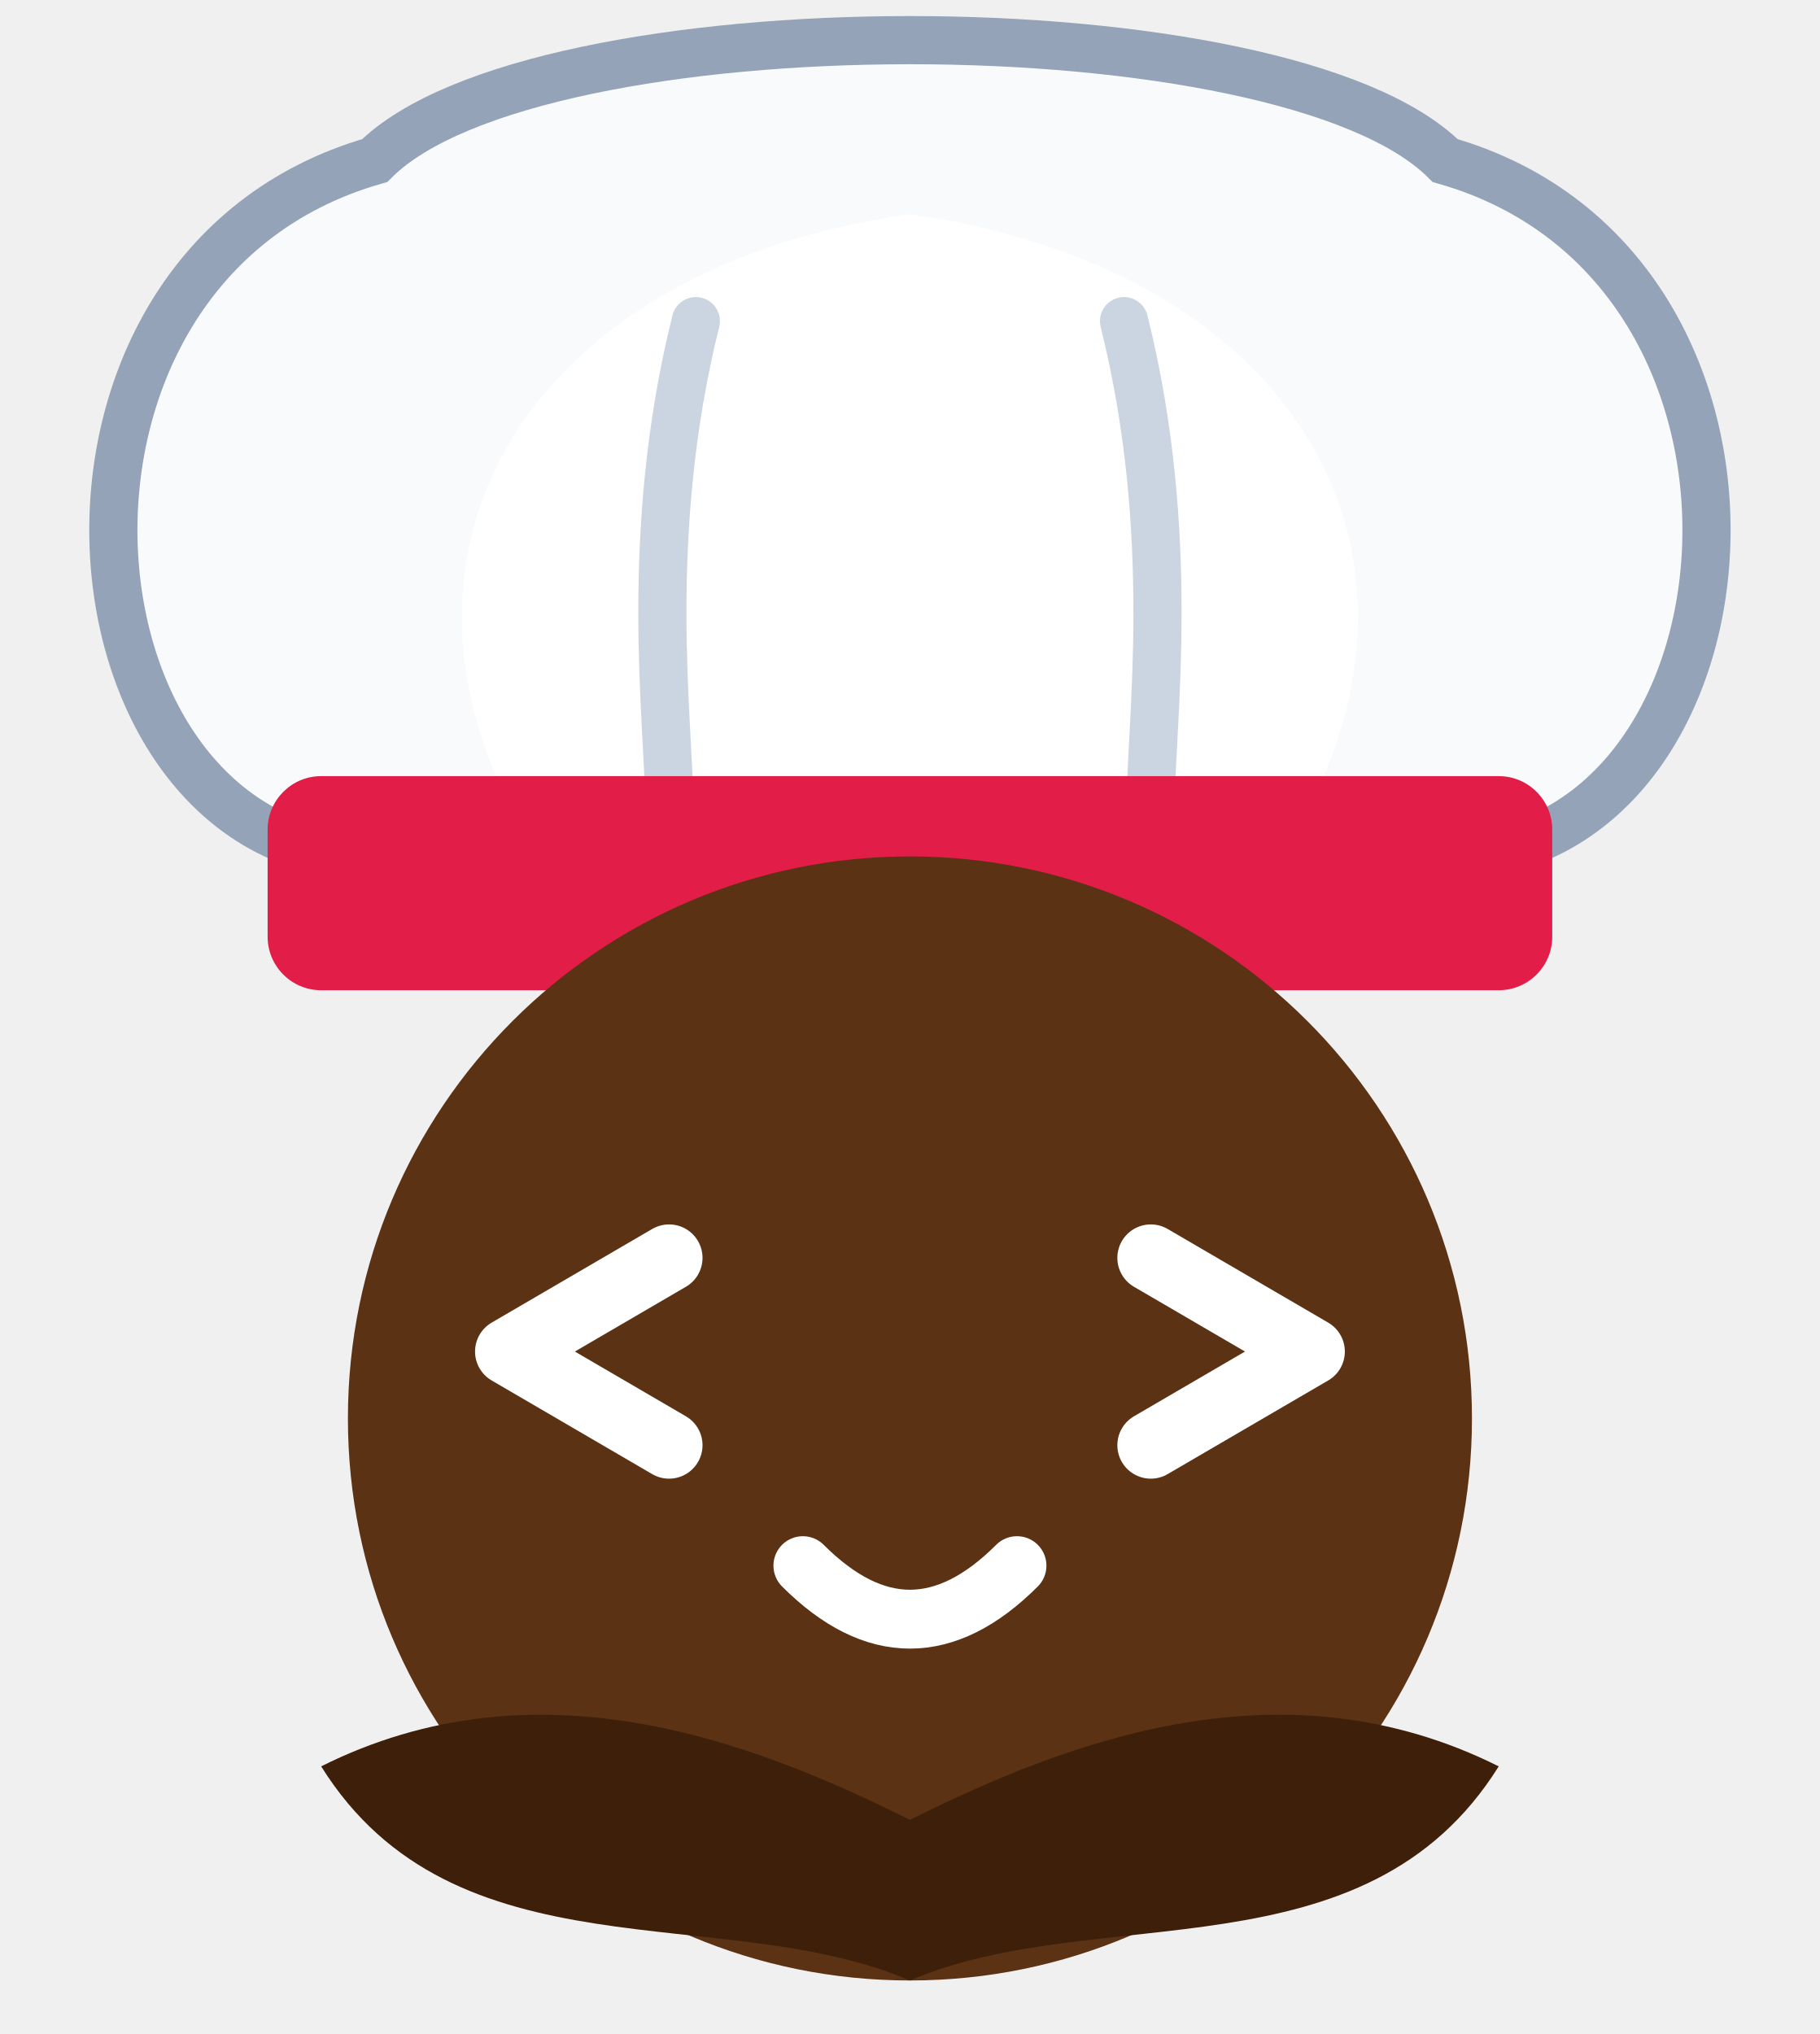
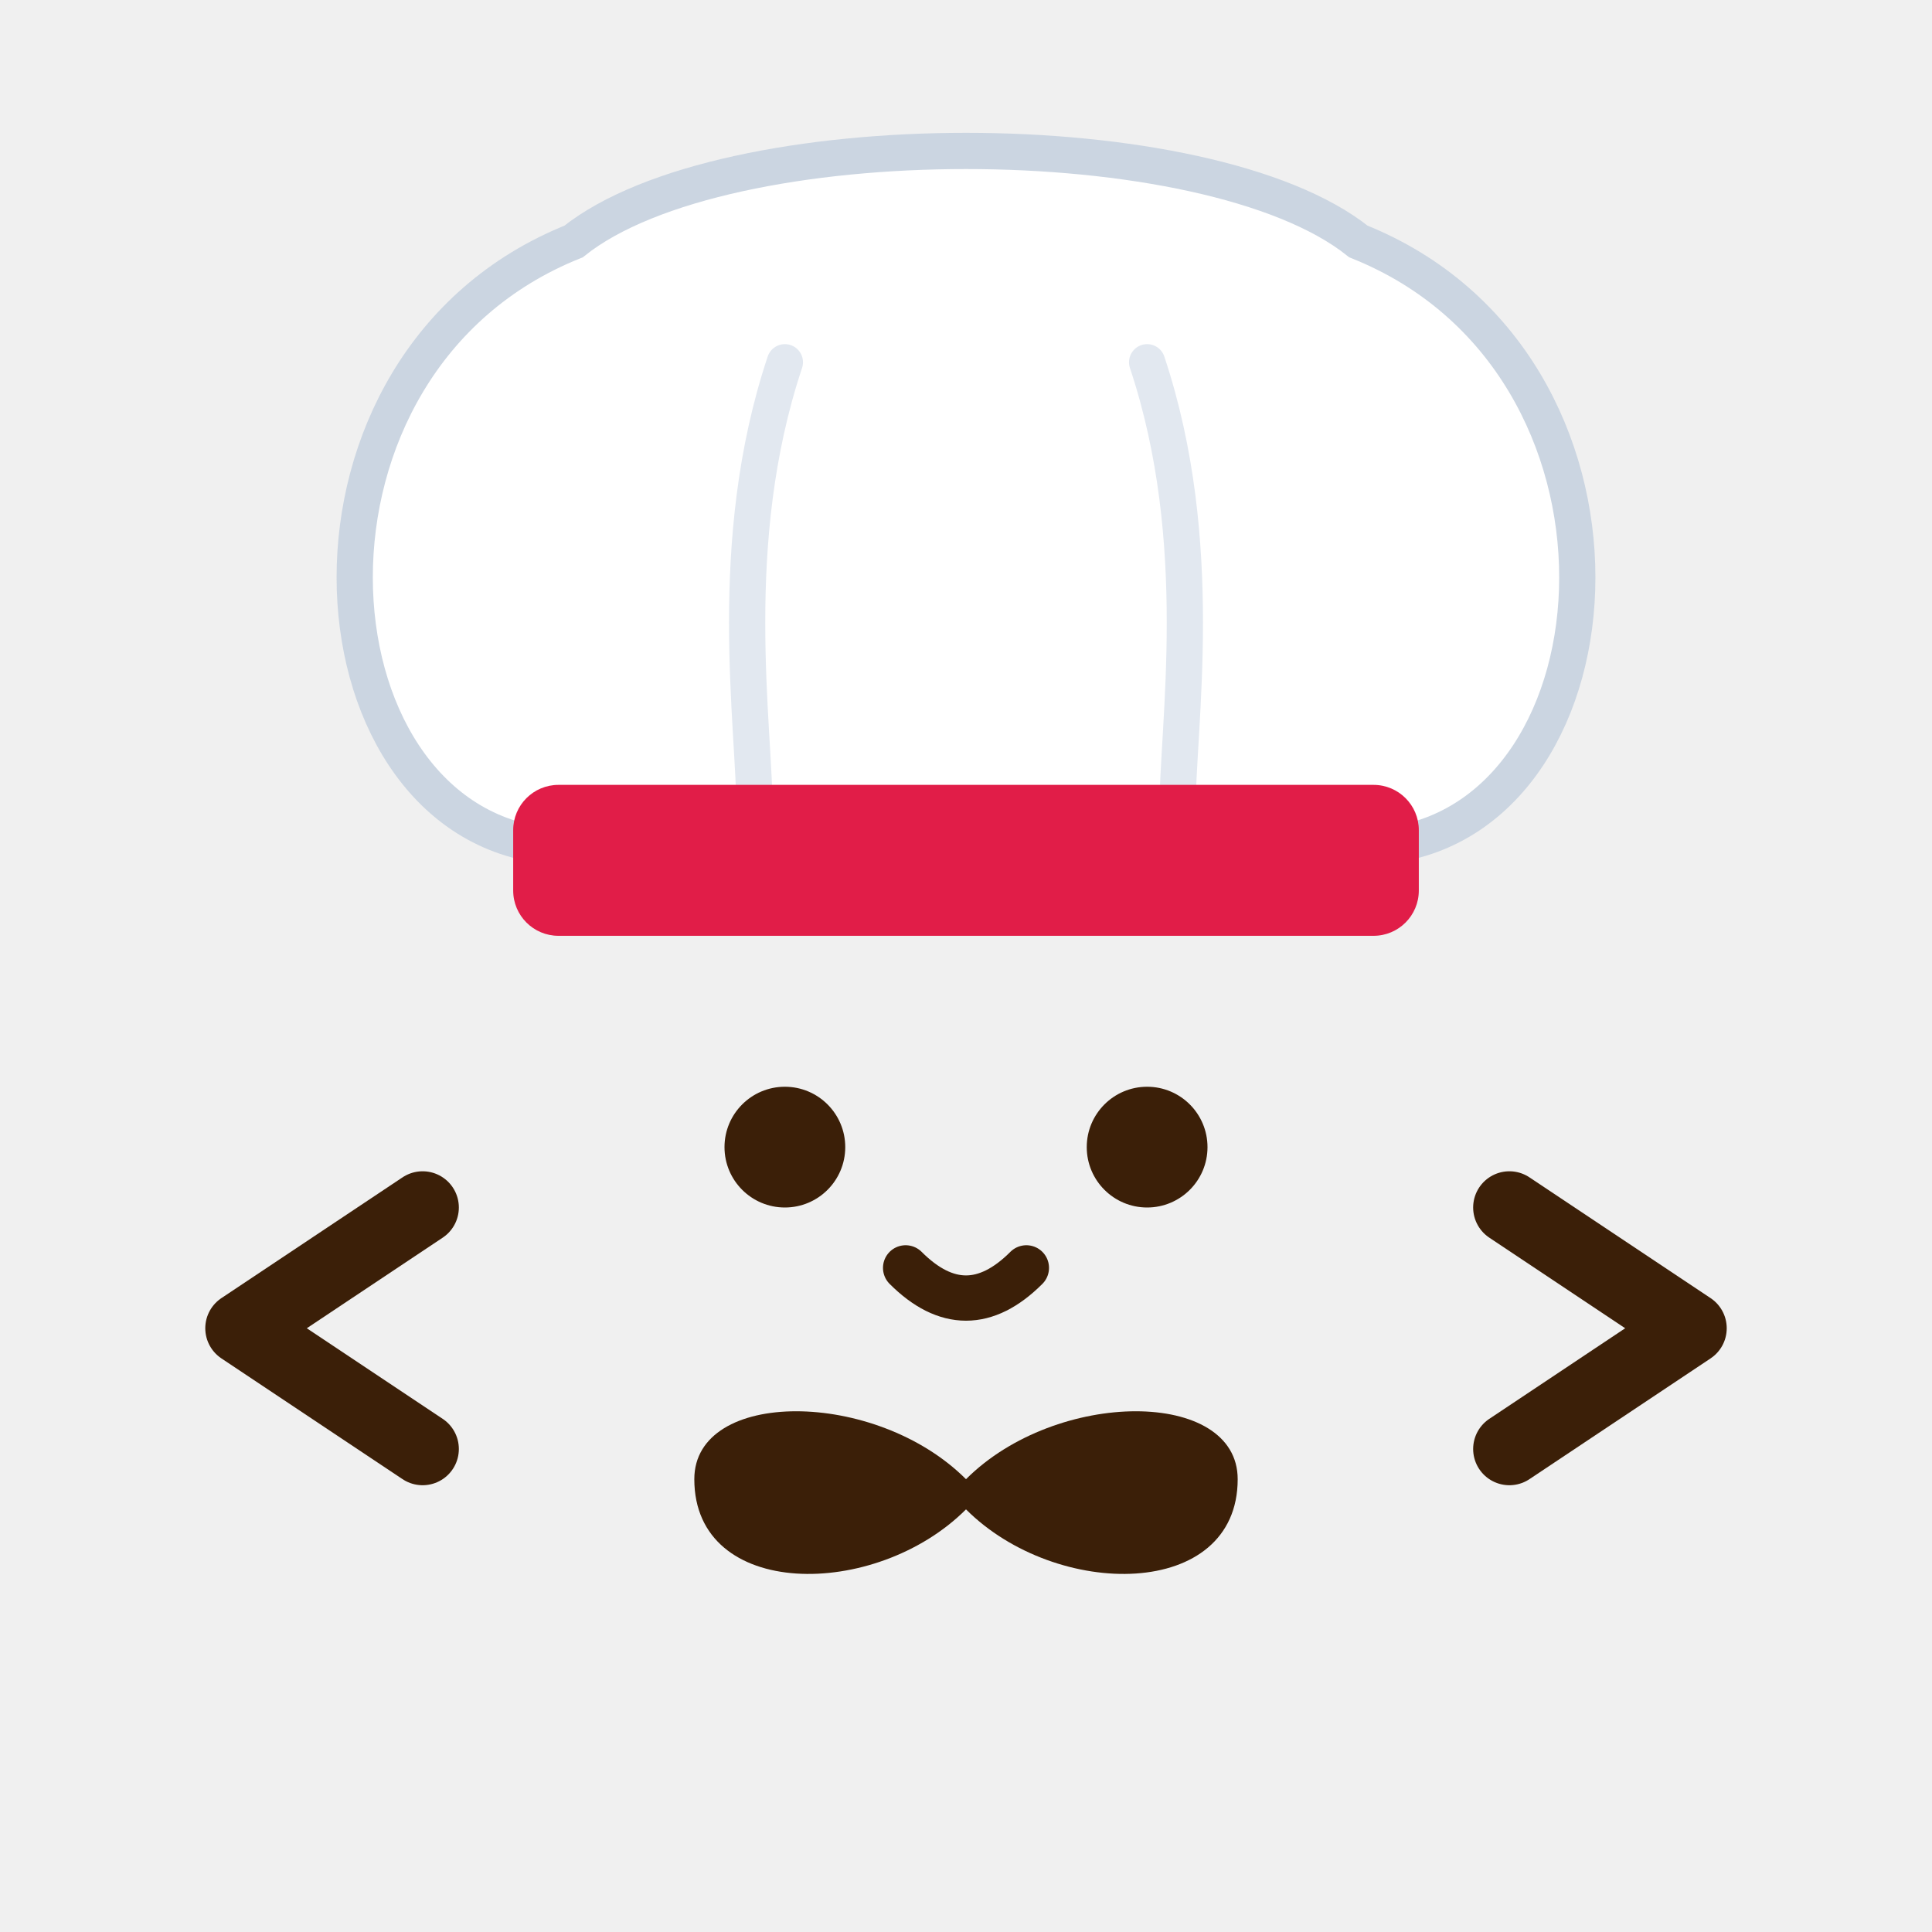
- <svg xmlns="http://www.w3.org/2000/svg" viewBox="16 6 68 76" fill="none">
-   <path d="M30 38 C18 38 16 16 30 12 C36 6 64 6 70 12 C84 16 82 38 70 38 Z" fill="#F8FAFC" stroke="#94A3B8" stroke-width="1.8" />
-   <path d="M35 36 C30 26 36 16 50 14 C64 16 70 26 65 36 Z" fill="#FFFFFF" />
-   <path d="M42 18 C40 26 41 33 41 36" stroke="#CBD5E1" stroke-width="1.8" stroke-linecap="round" fill="none" />
-   <path d="M58 18 C60 26 59 33 59 36" stroke="#CBD5E1" stroke-width="1.8" stroke-linecap="round" fill="none" />
-   <rect x="26" y="35" width="48" height="8" rx="2" fill="#E11D48" />
-   <circle cx="50" cy="59" r="21" fill="#5B3214" />
-   <path d="M41 53 L35 56.5 L41 60" stroke="#FFFFFF" stroke-width="2.5" stroke-linecap="round" stroke-linejoin="round" fill="none" />
-   <path d="M59 53 L65 56.5 L59 60" stroke="#FFFFFF" stroke-width="2.5" stroke-linecap="round" stroke-linejoin="round" fill="none" />
-   <path d="M46 64.5 Q50 68.5 54 64.5" stroke="#FFFFFF" stroke-width="2.2" stroke-linecap="round" fill="none" />
-   <path d="M28 72 C36 68 44 71 50 74 C56 71 64 68 72 72 C67 80 57 77 50 80 C43 77 33 80 28 72 Z" fill="#3E1F09" />
+ <svg xmlns="http://www.w3.org/2000/svg" viewBox="0 0 64 64" fill="none">
+   <path d="M18 28 C10 27 9 12 19 8 C24 4 40 4 45 8 C55 12 54 27 46 28 Z" fill="#FFFFFF" stroke="#CBD5E1" stroke-width="1.2" />
+   <path d="M26 12 C24 18 25 24 25 27" stroke="#E2E8F0" stroke-width="1.2" stroke-linecap="round" />
+   <path d="M38 12 C40 18 39 24 39 27" stroke="#E2E8F0" stroke-width="1.2" stroke-linecap="round" />
+   <rect x="17" y="26" width="30" height="5" rx="1.5" fill="#E11D48" />
+   <path d="M14 40 L8 44 L14 48" stroke="#3B1F08" stroke-width="2.4" stroke-linecap="round" stroke-linejoin="round" />
+   <path d="M50 40 L56 44 L50 48" stroke="#3B1F08" stroke-width="2.4" stroke-linecap="round" stroke-linejoin="round" />
+   <circle cx="26" cy="38" r="2" fill="#3B1F08" />
+   <circle cx="38" cy="38" r="2" fill="#3B1F08" />
+   <path d="M30 42 Q32 44 34 42" stroke="#3B1F08" stroke-width="1.5" stroke-linecap="round" />
+   <path d="M23 49 C23 46 29 46 32 49 C35 46 41 46 41 49 C41 53 35 53 32 50 C29 53 23 53 23 49 Z" fill="#3B1F08" />
</svg>
